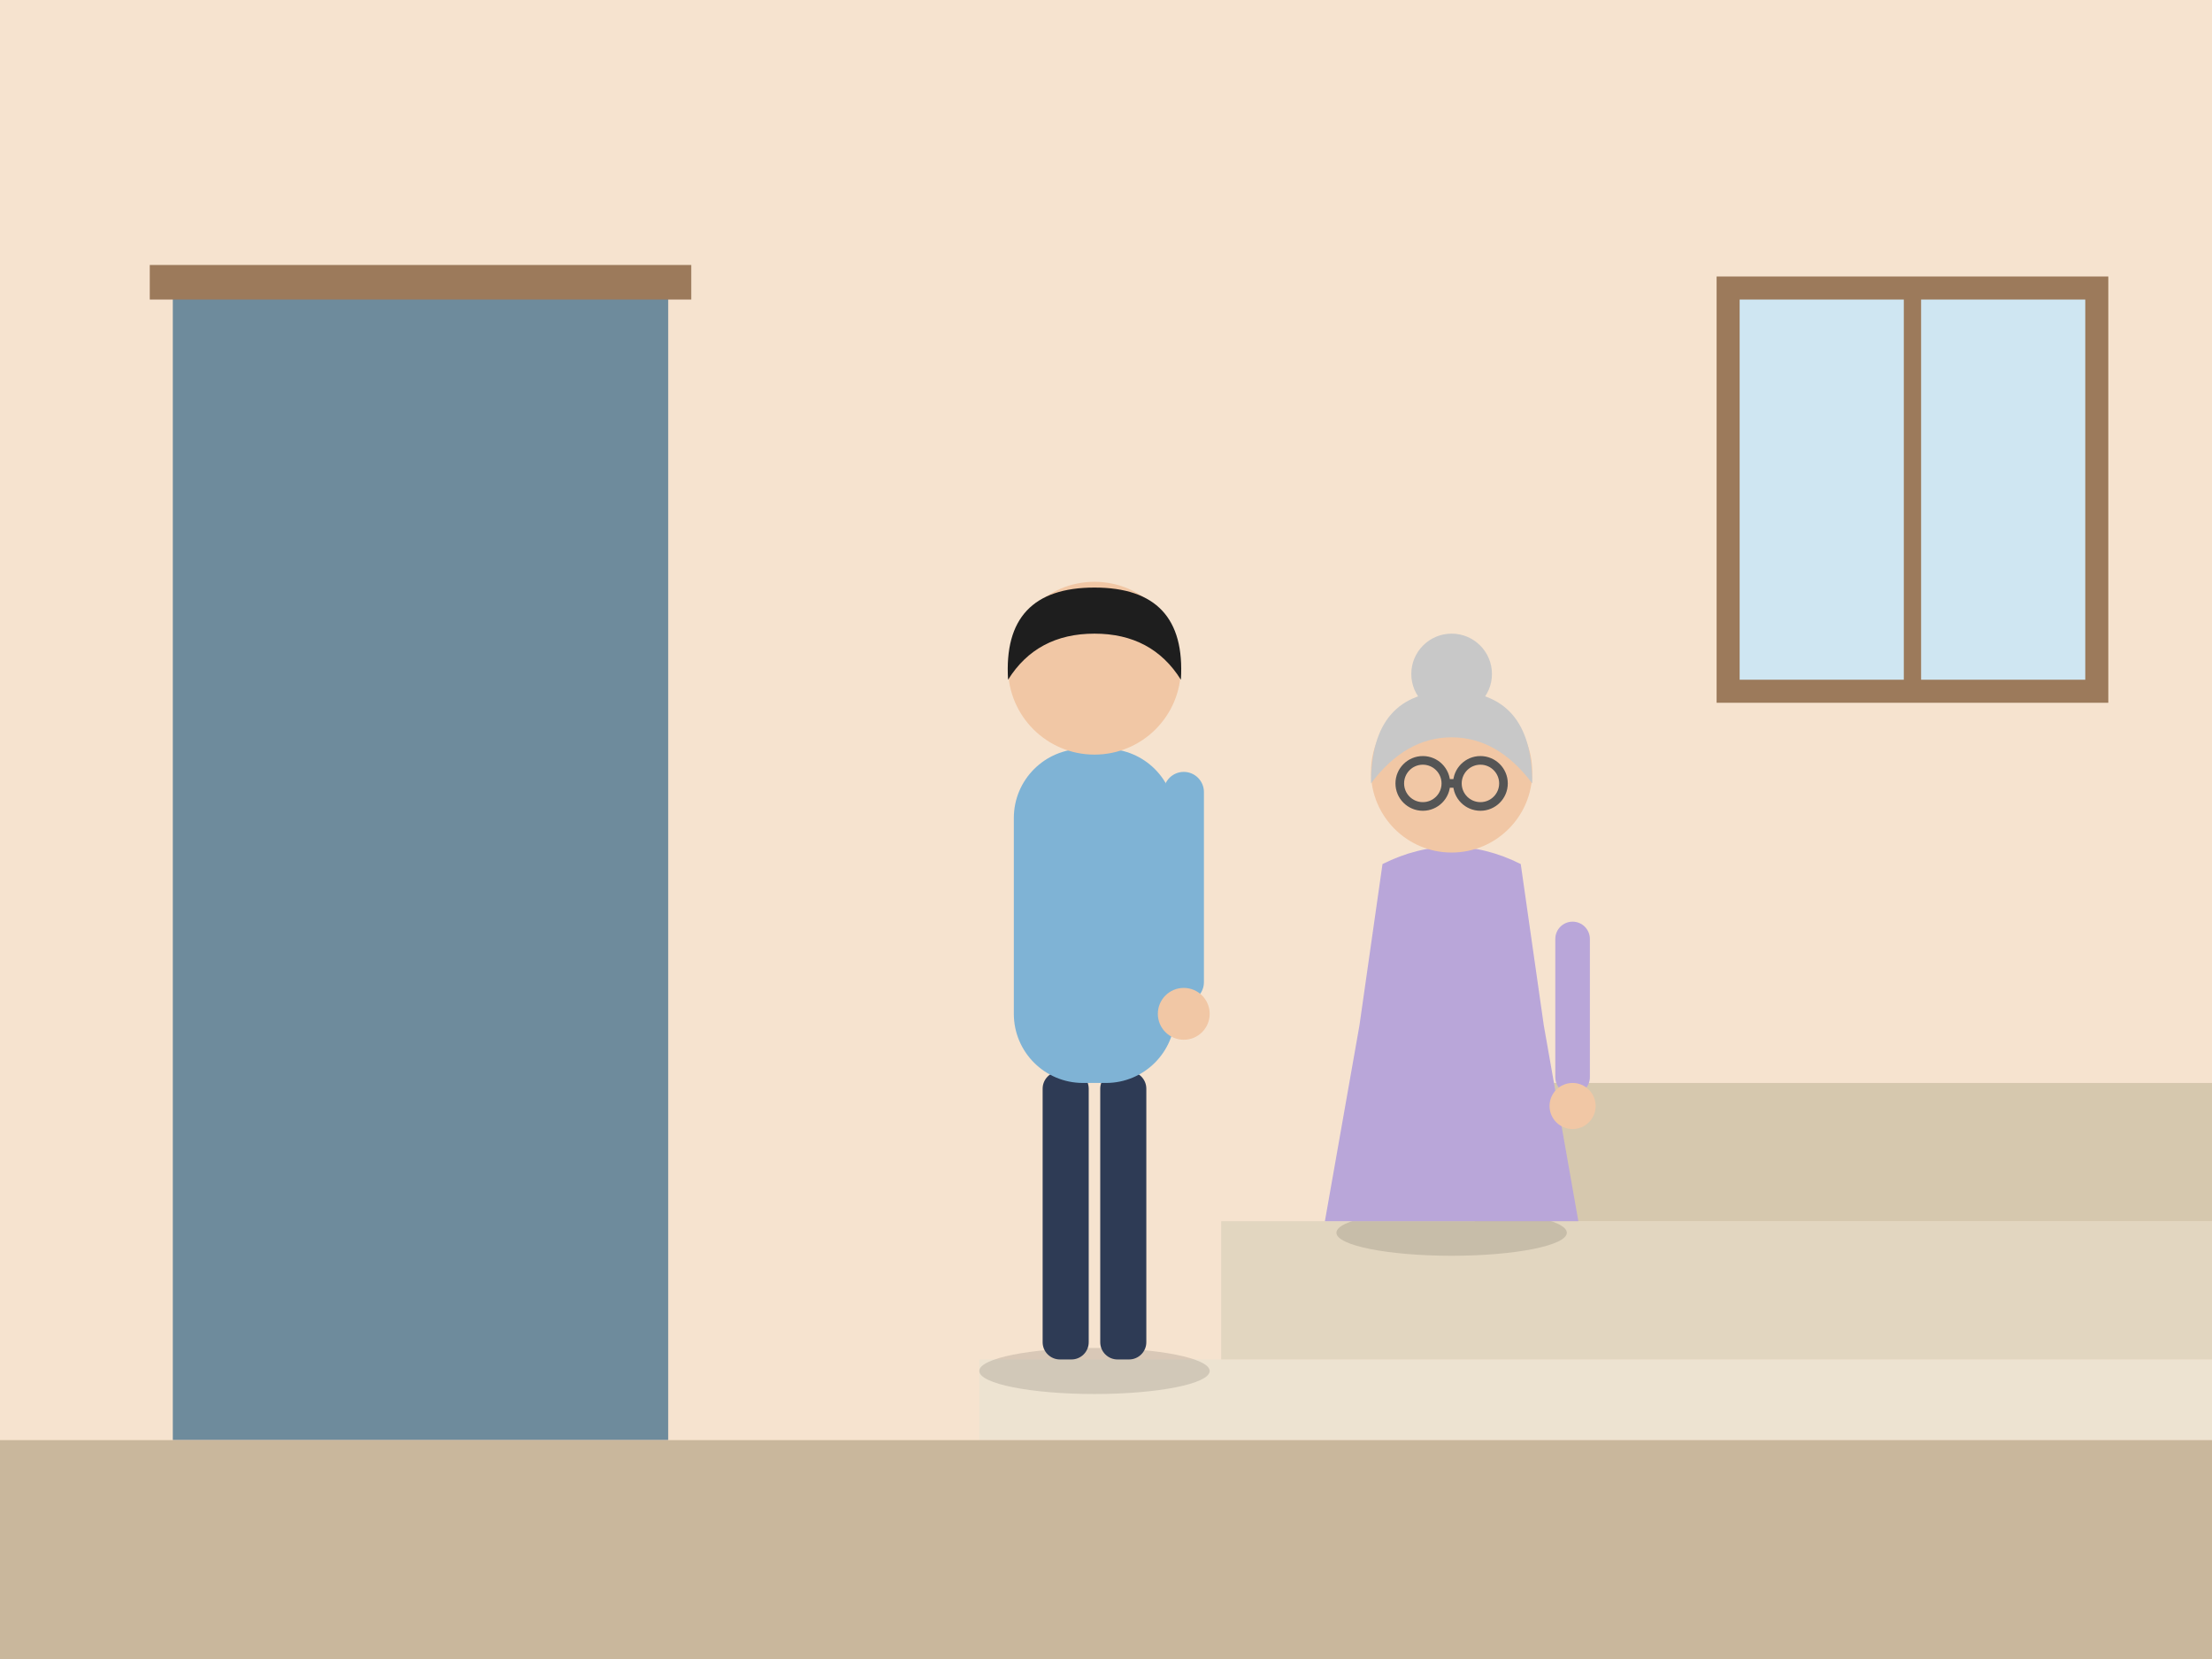
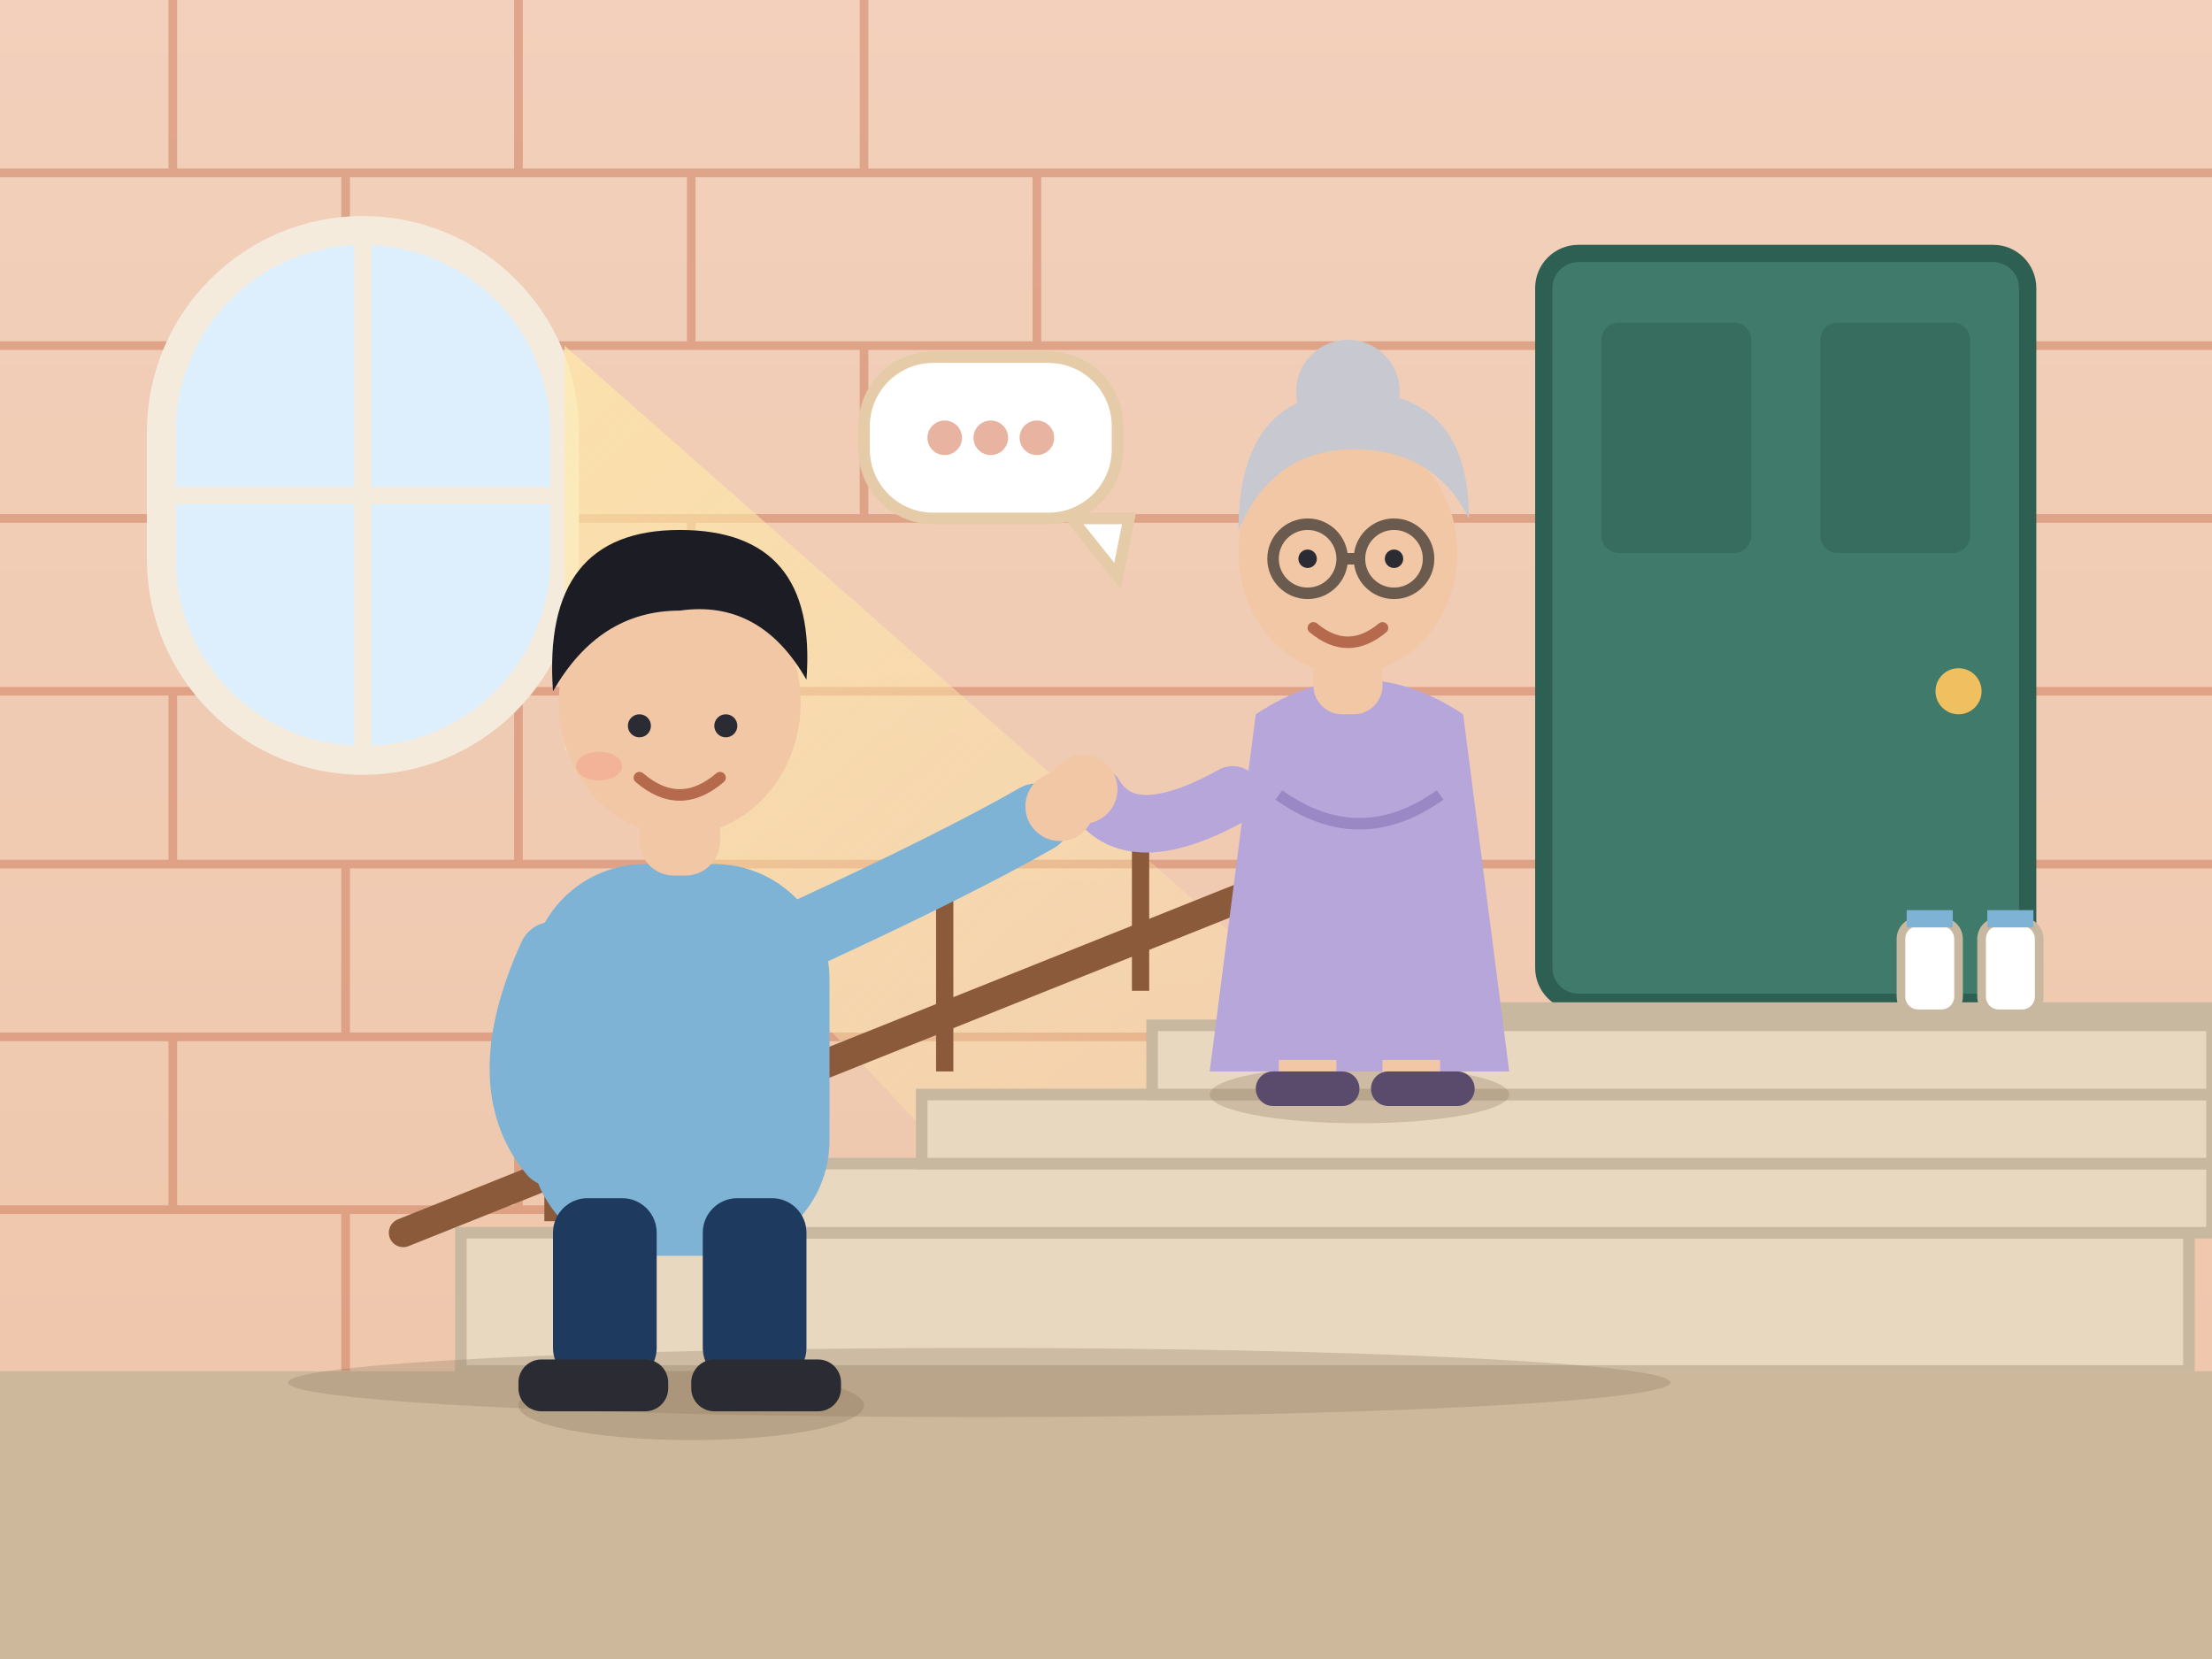
<svg xmlns="http://www.w3.org/2000/svg" viewBox="0 0 384 288" width="384" height="288">
  <defs>
-     <linearGradient id="sky" x1="0" y1="0" x2="0" y2="1">
+     <linearGradient id="bg" x1="0" y1="0" x2="0" y2="1">
      <stop offset="0" stop-color="#FFF4E6" />
-       <stop offset="1" stop-color="#FDE3C8" />
+       <stop offset="1" stop-color="#F9E4CC" />
+     </linearGradient>
+     <linearGradient id="sun" x1="0" y1="0" x2="1" y2="1">
+       <stop offset="0" stop-color="#FFE9A8" stop-opacity=".7" />
+       <stop offset="1" stop-color="#FFE9A8" stop-opacity="0" />
    </linearGradient>
  </defs>
-   <rect width="384" height="288" fill="url(#sky)" />
-   <rect x="0" y="0" width="384" height="250" fill="#F6E3CF" />
-   <rect x="30" y="50" width="86" height="200" fill="#6E8B9C" />
-   <rect x="26" y="46" width="94" height="6" fill="#9C7A5B" />
-   <rect x="300" y="50" width="64" height="70" fill="#CFE6F2" stroke="#9C7A5B" stroke-width="4" />
-   <line x1="332" y1="50" x2="332" y2="120" stroke="#9C7A5B" stroke-width="3" />
-   <rect x="170" y="236" width="214" height="14" fill="#EDE3D1" />
-   <rect x="212" y="212" width="172" height="24" fill="#E2D6C0" />
-   <rect x="256" y="188" width="128" height="24" fill="#D6C8AE" />
-   <rect x="0" y="250" width="384" height="38" fill="#C9B79C" />
-   <ellipse cx="190" cy="238" rx="20" ry="4" fill="#000" opacity=".12" />
-   <rect x="181" y="186" width="8" height="50" rx="3" fill="#2E3B55" />
-   <rect x="191" y="186" width="8" height="50" rx="3" fill="#2E3B55" />
-   <rect x="176" y="130" width="28" height="58" rx="12" fill="#7FB3D5" />
-   <rect x="202" y="134" width="7" height="40" rx="3.5" fill="#7FB3D5" />
-   <circle cx="205.5" cy="176" r="4.5" fill="#F1C7A5" />
-   <circle cx="190" cy="116" r="15" fill="#F1C7A5" />
-   <path d="M175 118 Q174 102 190 102 Q206 102 205 118 Q200 110 190 110 Q180 110 175 118Z" fill="#1E1E1E" />
-   <ellipse cx="252" cy="214" rx="20" ry="4" fill="#000" opacity=".12" />
-   <path d="M240 150 Q252 144 264 150 L268 178 L274 212 L230 212 L236 178Z" fill="#B9A6D9" />
-   <rect x="270" y="160" width="6" height="30" rx="3" fill="#B9A6D9" />
-   <circle cx="273" cy="192" r="4" fill="#F1C7A5" />
-   <circle cx="252" cy="134" r="14" fill="#F1C7A5" />
-   <circle cx="252" cy="117" r="7" fill="#C8C8C8" />
-   <path d="M238 136 Q238 120 252 120 Q266 120 266 136 Q260 128 252 128 Q244 128 238 136Z" fill="#C8C8C8" />
-   <circle cx="247" cy="136" r="4" fill="none" stroke="#555" stroke-width="1.5" />
-   <circle cx="257" cy="136" r="4" fill="none" stroke="#555" stroke-width="1.5" />
-   <line x1="251" y1="136" x2="253" y2="136" stroke="#555" stroke-width="1.5" />
+   <rect width="384" height="288" fill="url(#bg)" />
+   <rect x="0" y="0" width="384" height="238" fill="#D98B6B" opacity=".35" />
+   <g stroke="#C9704F" stroke-width="1.5" opacity=".45">
+     <path d="M0 30h384M0 60h384M0 90h384M0 120h384M0 150h384M0 180h384M0 210h384" />
+     <path d="M30 0v30M90 0v30M150 0v30M60 30v30M120 30v30M180 30v30M30 60v30M90 60v30M150 60v30M60 90v30M120 90v30M30 120v30M90 120v30M60 150v30M120 150v30M30 180v30M90 180v30M60 210v28M120 210v28" />
+   </g>
+   <rect x="28" y="40" width="70" height="92" rx="35" fill="#DDEFFC" stroke="#F4EBDD" stroke-width="5" />
+   <line x1="63" y1="40" x2="63" y2="132" stroke="#F4EBDD" stroke-width="3" />
+   <line x1="28" y1="86" x2="98" y2="86" stroke="#F4EBDD" stroke-width="3" />
+   <path d="M98 60 L300 238 L200 238 L98 130Z" fill="url(#sun)" />
+   <rect x="268" y="44" width="84" height="130" rx="6" fill="#3F7A6B" stroke="#2E5F53" stroke-width="3" />
+   <rect x="278" y="56" width="26" height="40" rx="3" fill="#2E5F53" opacity=".5" />
+   <rect x="316" y="56" width="26" height="40" rx="3" fill="#2E5F53" opacity=".5" />
+   <circle cx="340" cy="120" r="4" fill="#F0C060" />
+   <rect x="250" y="174" width="134" height="14" fill="#C9B8A0" />
+   <g fill="#E8D8C0" stroke="#C9B8A0" stroke-width="2">
+     <rect x="80" y="214" width="300" height="24" />
+     <rect x="120" y="202" width="264" height="12" />
+     <rect x="160" y="190" width="224" height="12" />
+     <rect x="200" y="178" width="184" height="12" />
+   </g>
+   <rect y="238" width="384" height="50" fill="#CDB89C" />
+   <ellipse cx="170" cy="240" rx="120" ry="6" fill="#8E7A5E" opacity=".3" />
+   <path d="M70 214 L250 142" stroke="#8A5A3A" stroke-width="5" stroke-linecap="round" />
+   <g stroke="#8A5A3A" stroke-width="3">
+     <path d="M96 212v-34M130 200v-34M164 186v-30M198 172v-28M232 160v-24" />
+   </g>
+   <ellipse cx="236" cy="190" rx="26" ry="5" fill="#8E7A5E" opacity=".3" />
+   <path d="M210 186 l8-62 q18-12 36 0 l8 62z" fill="#B7A6D9" />
+   <path d="M222 138 q14 10 28 0" stroke="#9A88C4" stroke-width="2" fill="none" />
+   <rect x="228" y="108" width="12" height="16" rx="5" fill="#F1C7A5" />
+   <ellipse cx="234" cy="96" rx="19" ry="21" fill="#F1C7A5" />
+   <path d="M215 92 q0-24 20-24 q20 0 20 22 q-6-12-20-12 q-14 0-20 14z" fill="#C8C8D0" />
+   <circle cx="234" cy="68" r="9" fill="#C8C8D0" />
+   <g fill="none" stroke="#6B5B4E" stroke-width="2">
+     <circle cx="227" cy="97" r="6" />
+     <circle cx="242" cy="97" r="6" />
+     <path d="M233 97h3" />
+   </g>
+   <circle cx="227" cy="97" r="1.6" fill="#2B2B33" />
+   <circle cx="242" cy="97" r="1.6" fill="#2B2B33" />
+   <path d="M228 109 q6 5 12 0" stroke="#B5694D" stroke-width="2" fill="none" stroke-linecap="round" />
+   <path d="M214 138 Q196 148 190 138" stroke="#B7A6D9" stroke-width="10" fill="none" stroke-linecap="round" />
+   <circle cx="188" cy="137" r="6" fill="#F1C7A5" />
+   <rect x="222" y="184" width="10" height="4" fill="#F1C7A5" />
+   <rect x="240" y="184" width="10" height="4" fill="#F1C7A5" />
+   <rect x="218" y="186" width="18" height="6" rx="3" fill="#5A4A6B" />
+   <rect x="238" y="186" width="18" height="6" rx="3" fill="#5A4A6B" />
+   <g fill="#FFFFFF" stroke="#E5CBA8" stroke-width="2">
+     <rect x="150" y="62" width="44" height="28" rx="12" />
+     <path d="M186 90 l8 10 l2-10z" />
+   </g>
+   <g fill="#E8B3A0">
+     <circle cx="164" cy="76" r="3" />
+     <circle cx="172" cy="76" r="3" />
+     <circle cx="180" cy="76" r="3" />
+   </g>
+   <ellipse cx="120" cy="244" rx="30" ry="6" fill="#8E7A5E" opacity=".35" />
+   <rect x="92" y="150" width="52" height="68" rx="20" fill="#7FB3D5" />
+   <rect x="96" y="208" width="18" height="32" rx="6" fill="#1F3A5F" />
+   <rect x="122" y="208" width="18" height="32" rx="6" fill="#1F3A5F" />
+   <rect x="90" y="236" width="26" height="9" rx="4" fill="#2B2B33" />
+   <rect x="120" y="236" width="26" height="9" rx="4" fill="#2B2B33" />
+   <rect x="111" y="134" width="14" height="18" rx="6" fill="#F1C7A5" />
+   <ellipse cx="118" cy="122" rx="21" ry="23" fill="#F1C7A5" />
+   <path d="M96 120 q-2-28 22-28 q24 0 22 26 q-8-14-22-12 q-14 0-22 14z" fill="#1C1C24" />
+   <circle cx="111" cy="126" r="2" fill="#2B2B33" />
+   <circle cx="126" cy="126" r="2" fill="#2B2B33" />
+   <path d="M111 135 q7 6 14 0" stroke="#B5694D" stroke-width="2" fill="none" stroke-linecap="round" />
+   <ellipse cx="104" cy="133" rx="4" ry="2.5" fill="#F4A08E" opacity=".5" />
+   <path d="M140 162 Q166 150 180 142" stroke="#7FB3D5" stroke-width="12" fill="none" stroke-linecap="round" />
+   <circle cx="184" cy="140" r="6" fill="#F1C7A5" />
+   <path d="M96 166 Q86 188 96 200" stroke="#7FB3D5" stroke-width="12" fill="none" stroke-linecap="round" />
+   <rect x="330" y="160" width="10" height="16" rx="3" fill="#FFFFFF" stroke="#C9B8A0" stroke-width="1.5" />
+   <rect x="344" y="160" width="10" height="16" rx="3" fill="#FFFFFF" stroke="#C9B8A0" stroke-width="1.5" />
+   <rect x="331" y="158" width="8" height="3" fill="#7FB3D5" />
+   <rect x="345" y="158" width="8" height="3" fill="#7FB3D5" />
</svg>
